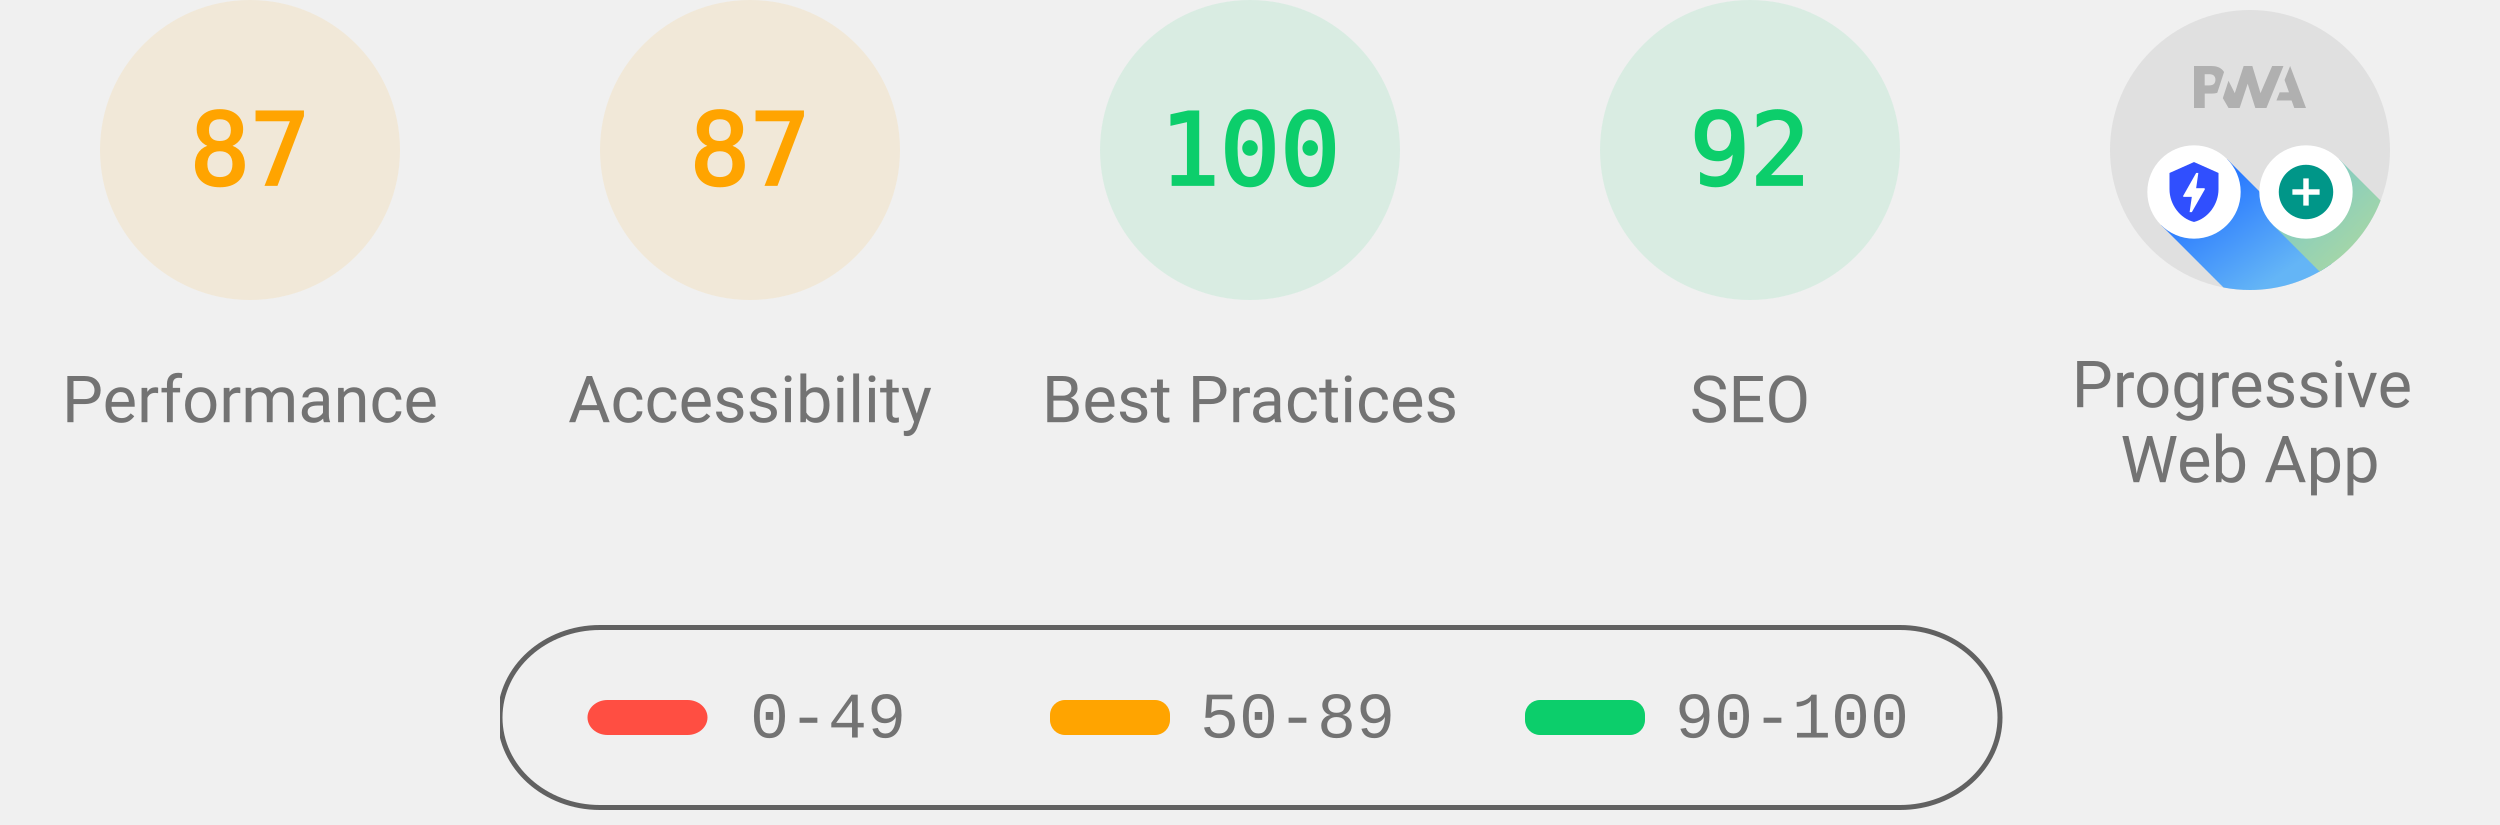
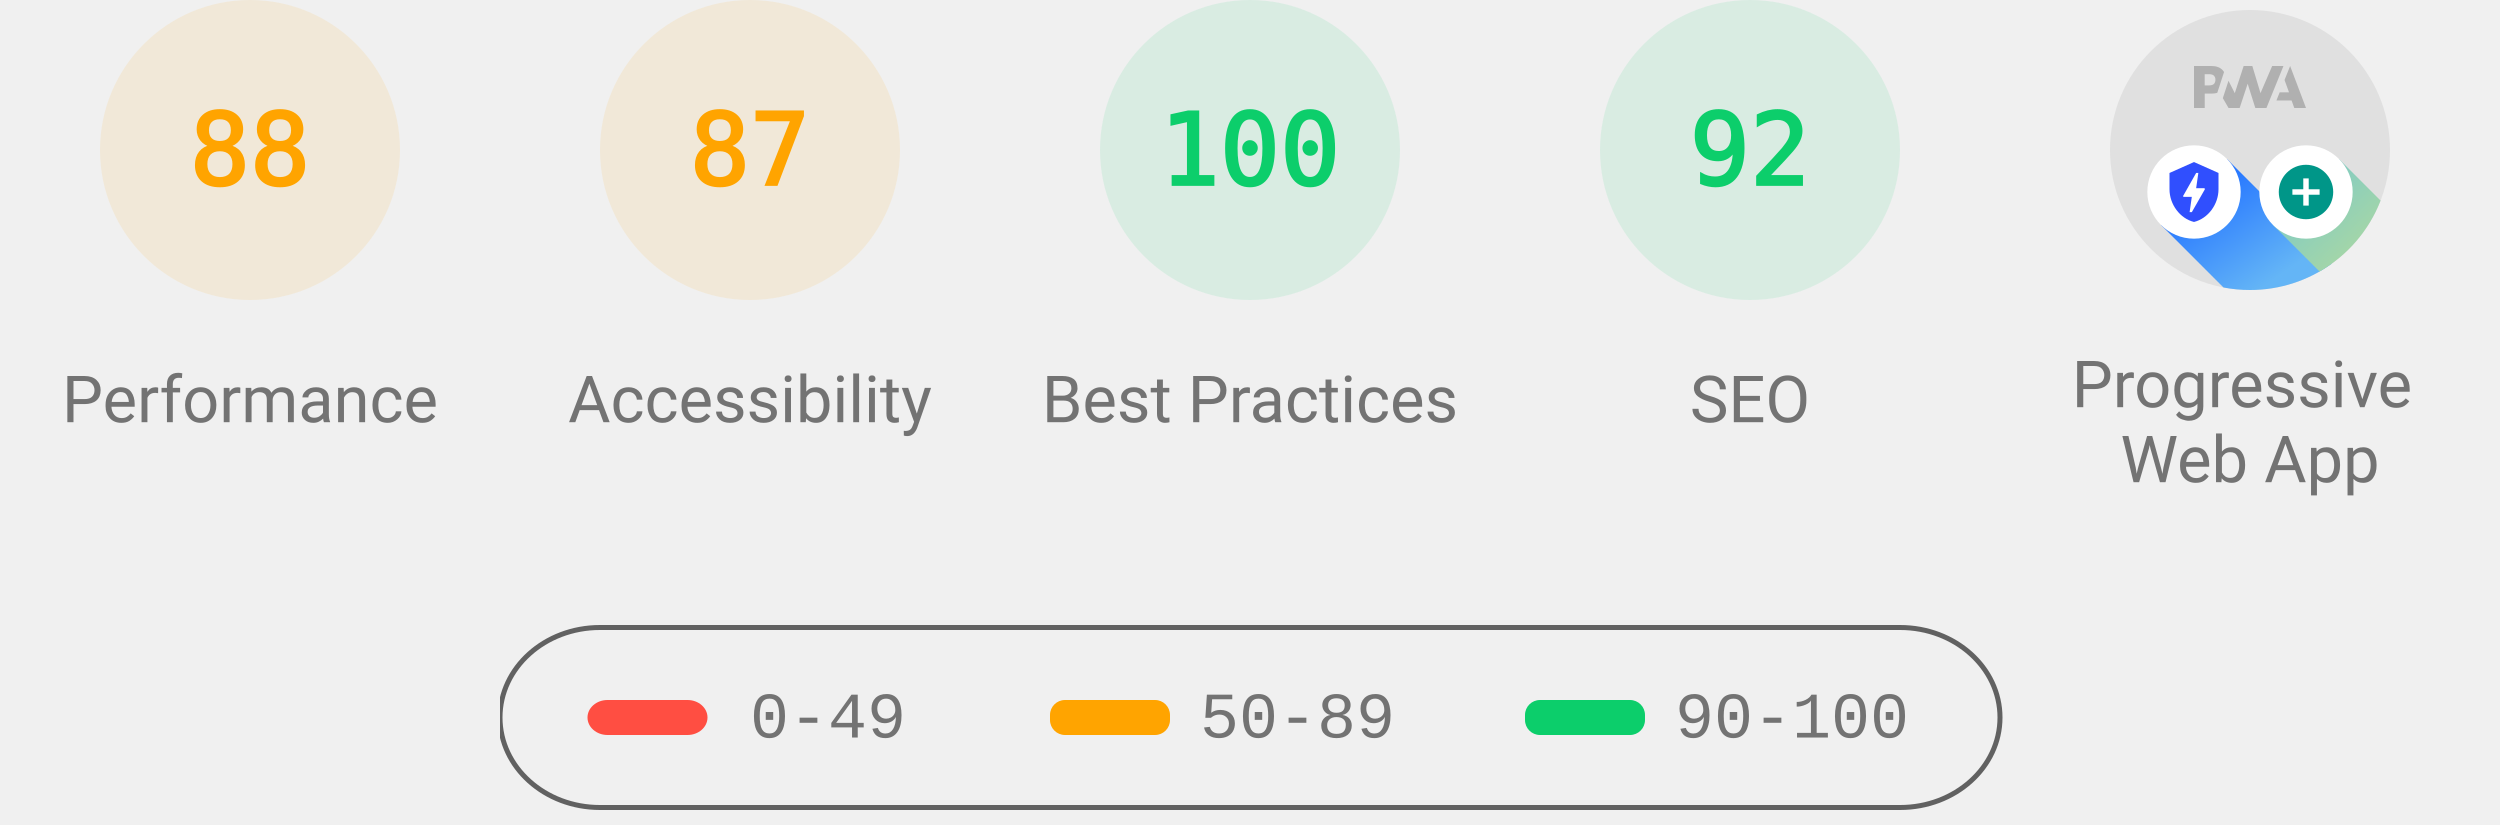
<svg xmlns="http://www.w3.org/2000/svg" class="theme--agnostic" fill="none" width="1000" height="330">
  <style>
			.gauge-base {
				opacity: 0.1
			}

			.gauge-arc {
				fill: none;
				animation-delay: 250ms;
				stroke-linecap: round;
				transform: rotate(-90deg);
				transform-origin: 100px 60px;
				animation: load-gauge 1s ease forwards
			}

			.guage-text {
				font-size: 40px;
				font-family: monospace;
				text-align: center
			}

			.guage-red {
				color: #ff4e42;
				fill: #ff4e42;
				stroke: #ff4e42
			}
			.guage-orange {
				color: #ffa400;
				fill: #ffa400;
				stroke: #ffa400
			}
			.guage-green {
				color: #0cce6b;
				fill: #0cce6b;
				stroke: #0cce6b
			}
			.theme--agnostic .guage-undefined {
				color: #5c5c5c;
				fill: #5c5c5c;
				stroke: #5c5c5c
			}
			.theme--light .guage-undefined {
				color: #1e1e1e;
				fill: #1e1e1e;
				stroke: #1e1e1e
			}
			.theme--dark .guage-undefined {
				color: #f5f5f5;
				fill: #f5f5f5;
				stroke: #f5f5f5
			}

			.guage-title {
				stroke: none;
				font-size: 26px;
				line-height: 26px;
				font-family: Roboto, Halvetica, Arial, sans-serif
			}
			.metric.guage-title {
				font-family: 'Courier New', Courier, monospace
			}
			.theme--agnostic .guage-title {
				color: #737373;
				fill: #737373
			}
			.theme--light .guage-title {
				color: #212121;
				fill: #212121
			}
			.theme--dark .guage-title {
				color: #f5f5f5;
				fill: #f5f5f5
			}

			@keyframes load-gauge {
				from {
					stroke-dasharray: 0 352.858
				}
			}
			.lh-gauge--pwa__disc {
				fill: #e0e0e0
			}
			.lh-gauge--pwa__logo {
				position: relative;
				fill: #b0b0b0
			}
			.lh-gauge--pwa__invisible {
				display: none
			}
			.lh-gauge--pwa__visible {
				display: inline
			}
			.guage-invisible {
				display: none
			}
			.lh-gauge--pwa__logo--primary-color {
				fill: #304ffe
			}
			.theme--agnostic .lh-gauge--pwa__logo--secondary-color {
				fill: #787878
			}
			.theme--light .lh-gauge--pwa__logo--secondary-color {
				fill: #3d3d3d
			}
			.theme--dark .lh-gauge--pwa__logo--secondary-color {
				fill: #d8b6b6
			}
			.theme--light #svg_2 {
				stroke: #00000022
			}
			.theme--agnostic #svg_2 {
				stroke: #616161
			}
			.theme--light #svg_2 {
				stroke: #00000022
			}
			.theme--dark #svg_2 {
				stroke: #f5f5f566
			}
		</style>
  <svg class="guage-div guage-perf guage-orange" viewBox="0 0 200 200" width="200" height="200" x="0" y="0">
    <circle class="gauge-base" r="56" cx="100" cy="60" stroke-width="8" />
-     <circle class="gauge-arc guage-arc-1" r="56" cx="100" cy="60" stroke-width="8" style="stroke-dasharray: 306.116, 351.858;" />
-     <text class="guage-text" x="100px" y="60px" alignment-baseline="central" dominant-baseline="central" text-anchor="middle">87</text>
+     <circle class="gauge-arc guage-arc-1" r="56" cx="100" cy="60" stroke-width="8" style="stroke-dasharray: 309.635, 351.858;" />
+     <text class="guage-text" x="100px" y="60px" alignment-baseline="central" dominant-baseline="central" text-anchor="middle">88</text>
    <text class="guage-title" x="100px" y="160px" alignment-baseline="central" dominant-baseline="central" text-anchor="middle">Performance</text>
  </svg>,<svg class="guage-div guage-perf guage-orange" viewBox="0 0 200 200" width="200" height="200" x="200" y="0">
    <circle class="gauge-base" r="56" cx="100" cy="60" stroke-width="8" />
    <circle class="gauge-arc guage-arc-1" r="56" cx="100" cy="60" stroke-width="8" style="stroke-dasharray: 306.116, 351.858;" />
    <text class="guage-text" x="100px" y="60px" alignment-baseline="central" dominant-baseline="central" text-anchor="middle">87</text>
    <text class="guage-title" x="100px" y="160px" alignment-baseline="central" dominant-baseline="central" text-anchor="middle">Accessibility</text>
  </svg>,<svg class="guage-div guage-perf guage-green" viewBox="0 0 200 200" width="200" height="200" x="400" y="0">
    <circle class="gauge-base" r="56" cx="100" cy="60" stroke-width="8" />
    <circle class="gauge-arc guage-arc-1" r="56" cx="100" cy="60" stroke-width="8" style="stroke-dasharray: 351.858, 351.858;" />
    <text class="guage-text" x="100px" y="60px" alignment-baseline="central" dominant-baseline="central" text-anchor="middle">100</text>
    <text class="guage-title" x="100px" y="160px" alignment-baseline="central" dominant-baseline="central" text-anchor="middle">Best Practices</text>
  </svg>,<svg class="guage-div guage-perf guage-green" viewBox="0 0 200 200" width="200" height="200" x="600" y="0">
    <circle class="gauge-base" r="56" cx="100" cy="60" stroke-width="8" />
    <circle class="gauge-arc guage-arc-1" r="56" cx="100" cy="60" stroke-width="8" style="stroke-dasharray: 323.709, 351.858;" />
    <text class="guage-text" x="100px" y="60px" alignment-baseline="central" dominant-baseline="central" text-anchor="middle">92</text>
    <text class="guage-title" x="100px" y="160px" alignment-baseline="central" dominant-baseline="central" text-anchor="middle">SEO</text>
  </svg>,<svg class="guage-div guage-pwa" viewBox="0 0 200 200" width="200" height="200" x="800" y="0">
    <svg viewBox="0 0 60 60" width="112" height="112" x="44" y="4">
      <defs>
        <linearGradient id="lh-gauge--pwa__check-circle__gradient-0" x1="50%" y1="0%" x2="50%" y2="100%">
          <stop stop-color="#00C852" offset="0%" />
          <stop stop-color="#009688" offset="100%" />
        </linearGradient>
        <linearGradient id="lh-gauge--pwa__installable__shadow-gradient-0" x1="76.056%" x2="24.111%" y1="82.995%" y2="24.735%">
          <stop stop-color="#A5D6A7" offset="0%" />
          <stop stop-color="#80CBC4" offset="100%" />
        </linearGradient>
        <linearGradient id="lh-gauge--pwa__fast-reliable__shadow-gradient-0" x1="76.056%" y1="82.995%" x2="25.678%" y2="26.493%">
          <stop stop-color="#64B5F6" offset="0%" />
          <stop stop-color="#2979FF" offset="100%" />
        </linearGradient>
        <g id="lh-gauge--pwa__fast-reliable-badge-0">
          <circle fill="#FFFFFF" cx="10" cy="10" r="10" />
          <path fill="#304FFE" d="M10 3.58l5.25 2.34v3.5c0 3.23-2.24 6.26-5.25 7-3.01-.74-5.25-3.77-5.25-7v-3.5L10 3.58zm-.47 10.74l2.76-4.83.03-.07c.04-.08 0-.24-.22-.24h-1.64l.47-3.26h-.47l-2.7 4.77c-.02.01.05-.1-.04.05-.09.16-.1.31.18.31h1.63l-.47 3.27h.47z" />
        </g>
        <g id="lh-gauge--pwa__installable-badge-0">
          <circle fill="#FFFFFF" cx="10" cy="10" r="10" />
          <path fill="#009688" d="M10 4.167A5.835 5.835 0 0 0 4.167 10 5.835 5.835 0 0 0 10 15.833 5.835 5.835 0 0 0 15.833 10 5.835 5.835 0 0 0 10 4.167zm2.917 6.416h-2.334v2.334H9.417v-2.334H7.083V9.417h2.334V7.083h1.166v2.334h2.334v1.166z" />
        </g>
      </defs>
      <g stroke="none" fill-rule="nonzero">
        <circle class="lh-gauge--pwa__disc" cx="30" cy="30" r="30" />
        <g class="lh-gauge--pwa__logo">
          <path d="M35.66 19.39l.7-1.75h2L37.4 15 38.6 12l3.4 9h-2.51l-.58-1.61z" />
          <path d="M33.52 21l3.65-9h-2.42l-2.5 5.82L30.5 12h-1.86l-1.9 5.82-1.35-2.65-1.21 3.72L25.4 21h2.38l1.72-5.2 1.64 5.2z" />
          <path fill-rule="nonzero" d="M20.3 17.91h1.48c.45 0 .85-.05 1.2-.15l.39-1.18 1.07-3.3a2.64 2.64 0 0 0-.28-.37c-.55-.6-1.36-.91-2.42-.91H18v9h2.3V17.9zm1.96-3.84c.22.22.33.5.33.87 0 .36-.1.65-.29.87-.2.23-.59.35-1.15.35h-.86v-2.41h.87c.52 0 .89.1 1.1.32z" />
        </g>
        <rect class="lh-gauge--pwa__component lh-gauge--pwa__na-line lh-gauge--pwa__invisible" fill="#FFFFFF" x="20" y="32" width="20" height="4" rx="2" />
        <g class="lh-gauge--pwa__component lh-gauge--pwa__fast-reliable-badge lh-gauge--pwa__invisible" transform="translate(20, 29)">
          <path fill="url(#lh-gauge--pwa__fast-reliable__shadow-gradient-0)" d="M33.63 19.49A30 30 0 0 1 16.2 30.36L3 17.14 17.14 3l16.49 16.49z" />
          <use href="#lh-gauge--pwa__fast-reliable-badge-0" />
        </g>
        <g class="lh-gauge--pwa__component lh-gauge--pwa__installable-badge lh-gauge--pwa__invisible" transform="translate(20, 29)">
          <path fill="url(#lh-gauge--pwa__installable__shadow-gradient-0)" d="M33.629 19.487c-4.272 5.453-10.391 9.39-17.415 10.869L3 17.142 17.142 3 33.63 19.487z" />
          <use href="#lh-gauge--pwa__installable-badge-0" />
        </g>
        <g class="lh-gauge--pwa__component lh-gauge--pwa__fast-reliable-installable-badges lh-gauge--pwa__visible">
          <g transform="translate(8, 29)">
            <path fill="url(#lh-gauge--pwa__fast-reliable__shadow-gradient-0)" d="M16.321 30.463L3 17.143 17.142 3l22.365 22.365A29.864 29.864 0 0 1 22 31c-1.942 0-3.84-.184-5.679-.537z" />
            <use href="#lh-gauge--pwa__fast-reliable-badge-0" />
          </g>
          <g transform="translate(32, 29)">
            <path fill="url(#lh-gauge--pwa__installable__shadow-gradient-0)" d="M25.982 11.84a30.107 30.107 0 0 1-13.08 15.203L3 17.143 17.142 3l8.84 8.84z" />
            <use href="#lh-gauge--pwa__installable-badge-0" />
          </g>
        </g>
        <g class="lh-gauge--pwa__component lh-gauge--pwa__check-circle lh-gauge--pwa__invisible" transform="translate(18, 28)">
          <circle fill="#FFFFFF" cx="12" cy="12" r="12" />
          <path fill="url(#lh-gauge--pwa__check-circle__gradient-0)" d="M12 2a10 10 0 1 0 0 20 10 10 0 0 0 0-20zm-2 15l-5-5 1.41-1.41L10 14.17l7.59-7.59L19 8l-9 9z" />
        </g>
      </g>
    </svg>
    <text class="guage-title" y="160px" alignment-baseline="central" dominant-baseline="central" text-anchor="middle">
      <tspan x="100px" dy="-6px">Progressive</tspan>
      <tspan x="100px" dy="30px">Web App</tspan>
    </text>
  </svg>
  <svg width="604" height="76" x="200" y="250">
    <g>
      <rect fill="none" id="canvas_background" height="80" width="604" y="-1" x="-1" />
      <g display="none" overflow="visible" y="0" x="0" height="100%" width="100%" id="canvasGrid">
        <rect fill="url(#gridpattern)" stroke-width="0" y="0" x="0" height="100%" width="100%" />
      </g>
    </g>
    <g>
      <rect fill-opacity="0" stroke-width="2" rx="40" id="svg_2" height="72" width="600" y="1" x="0" fill="#000000" />
      <rect stroke="#000" rx="8" id="svg_3" height="14" width="48" y="30" x="35" stroke-opacity="null" stroke-width="0" fill="#ff4e42" />
      <rect stroke="#000" rx="6" id="svg_4" height="14" width="48" y="30" x="220" stroke-opacity="null" stroke-width="0" fill="#ffa400" />
      <rect stroke="#000" rx="6" id="svg_5" height="14" width="48" y="30" x="410" stroke-opacity="null" stroke-width="0" fill="#0cce6b" />
      <text class="metric guage-title" xml:space="preserve" text-anchor="start" font-size="26" id="svg_6" y="45" x="100" stroke-opacity="null" stroke-width="0" stroke="#000">0-49</text>
      <text class="metric guage-title" xml:space="preserve" text-anchor="start" font-size="26" id="svg_7" y="45" x="280" stroke-opacity="null" stroke-width="0" stroke="#000">50-89</text>
      <text class="metric guage-title" xml:space="preserve" text-anchor="start" font-size="26" id="svg_8" y="45" x="470" stroke-opacity="null" stroke-width="0" stroke="#000">90-100</text>
    </g>
  </svg>
</svg>
